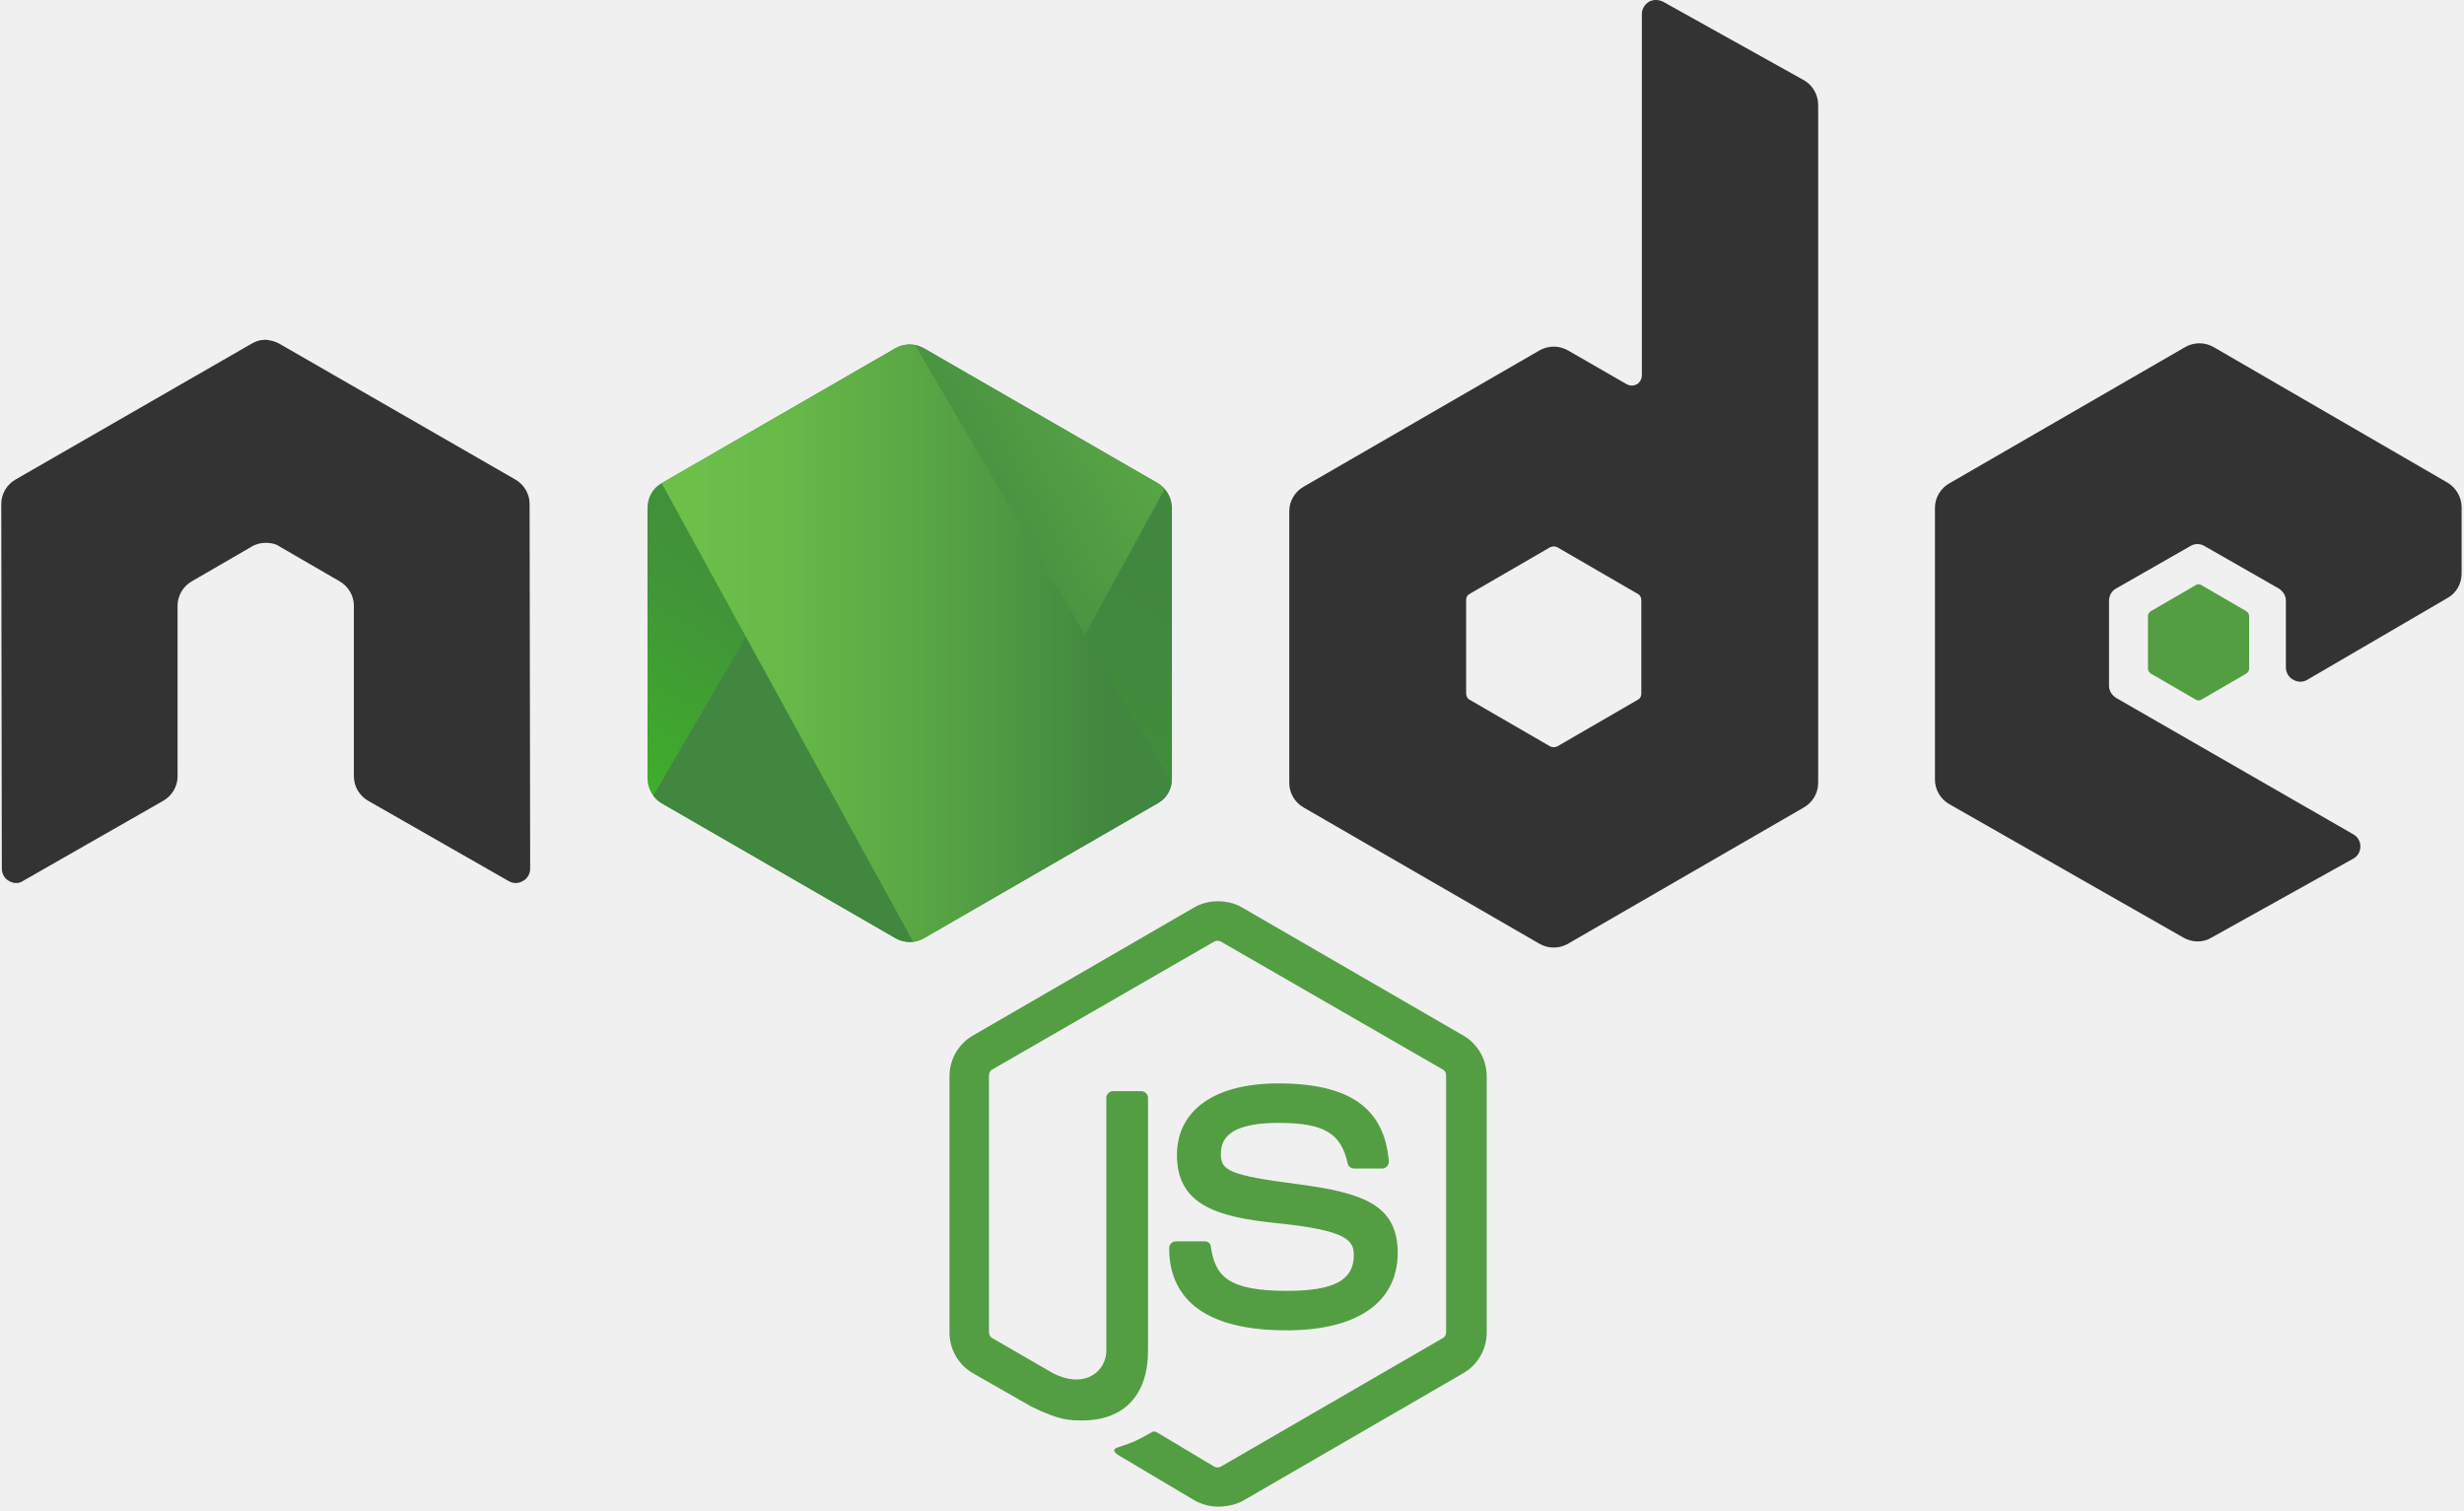
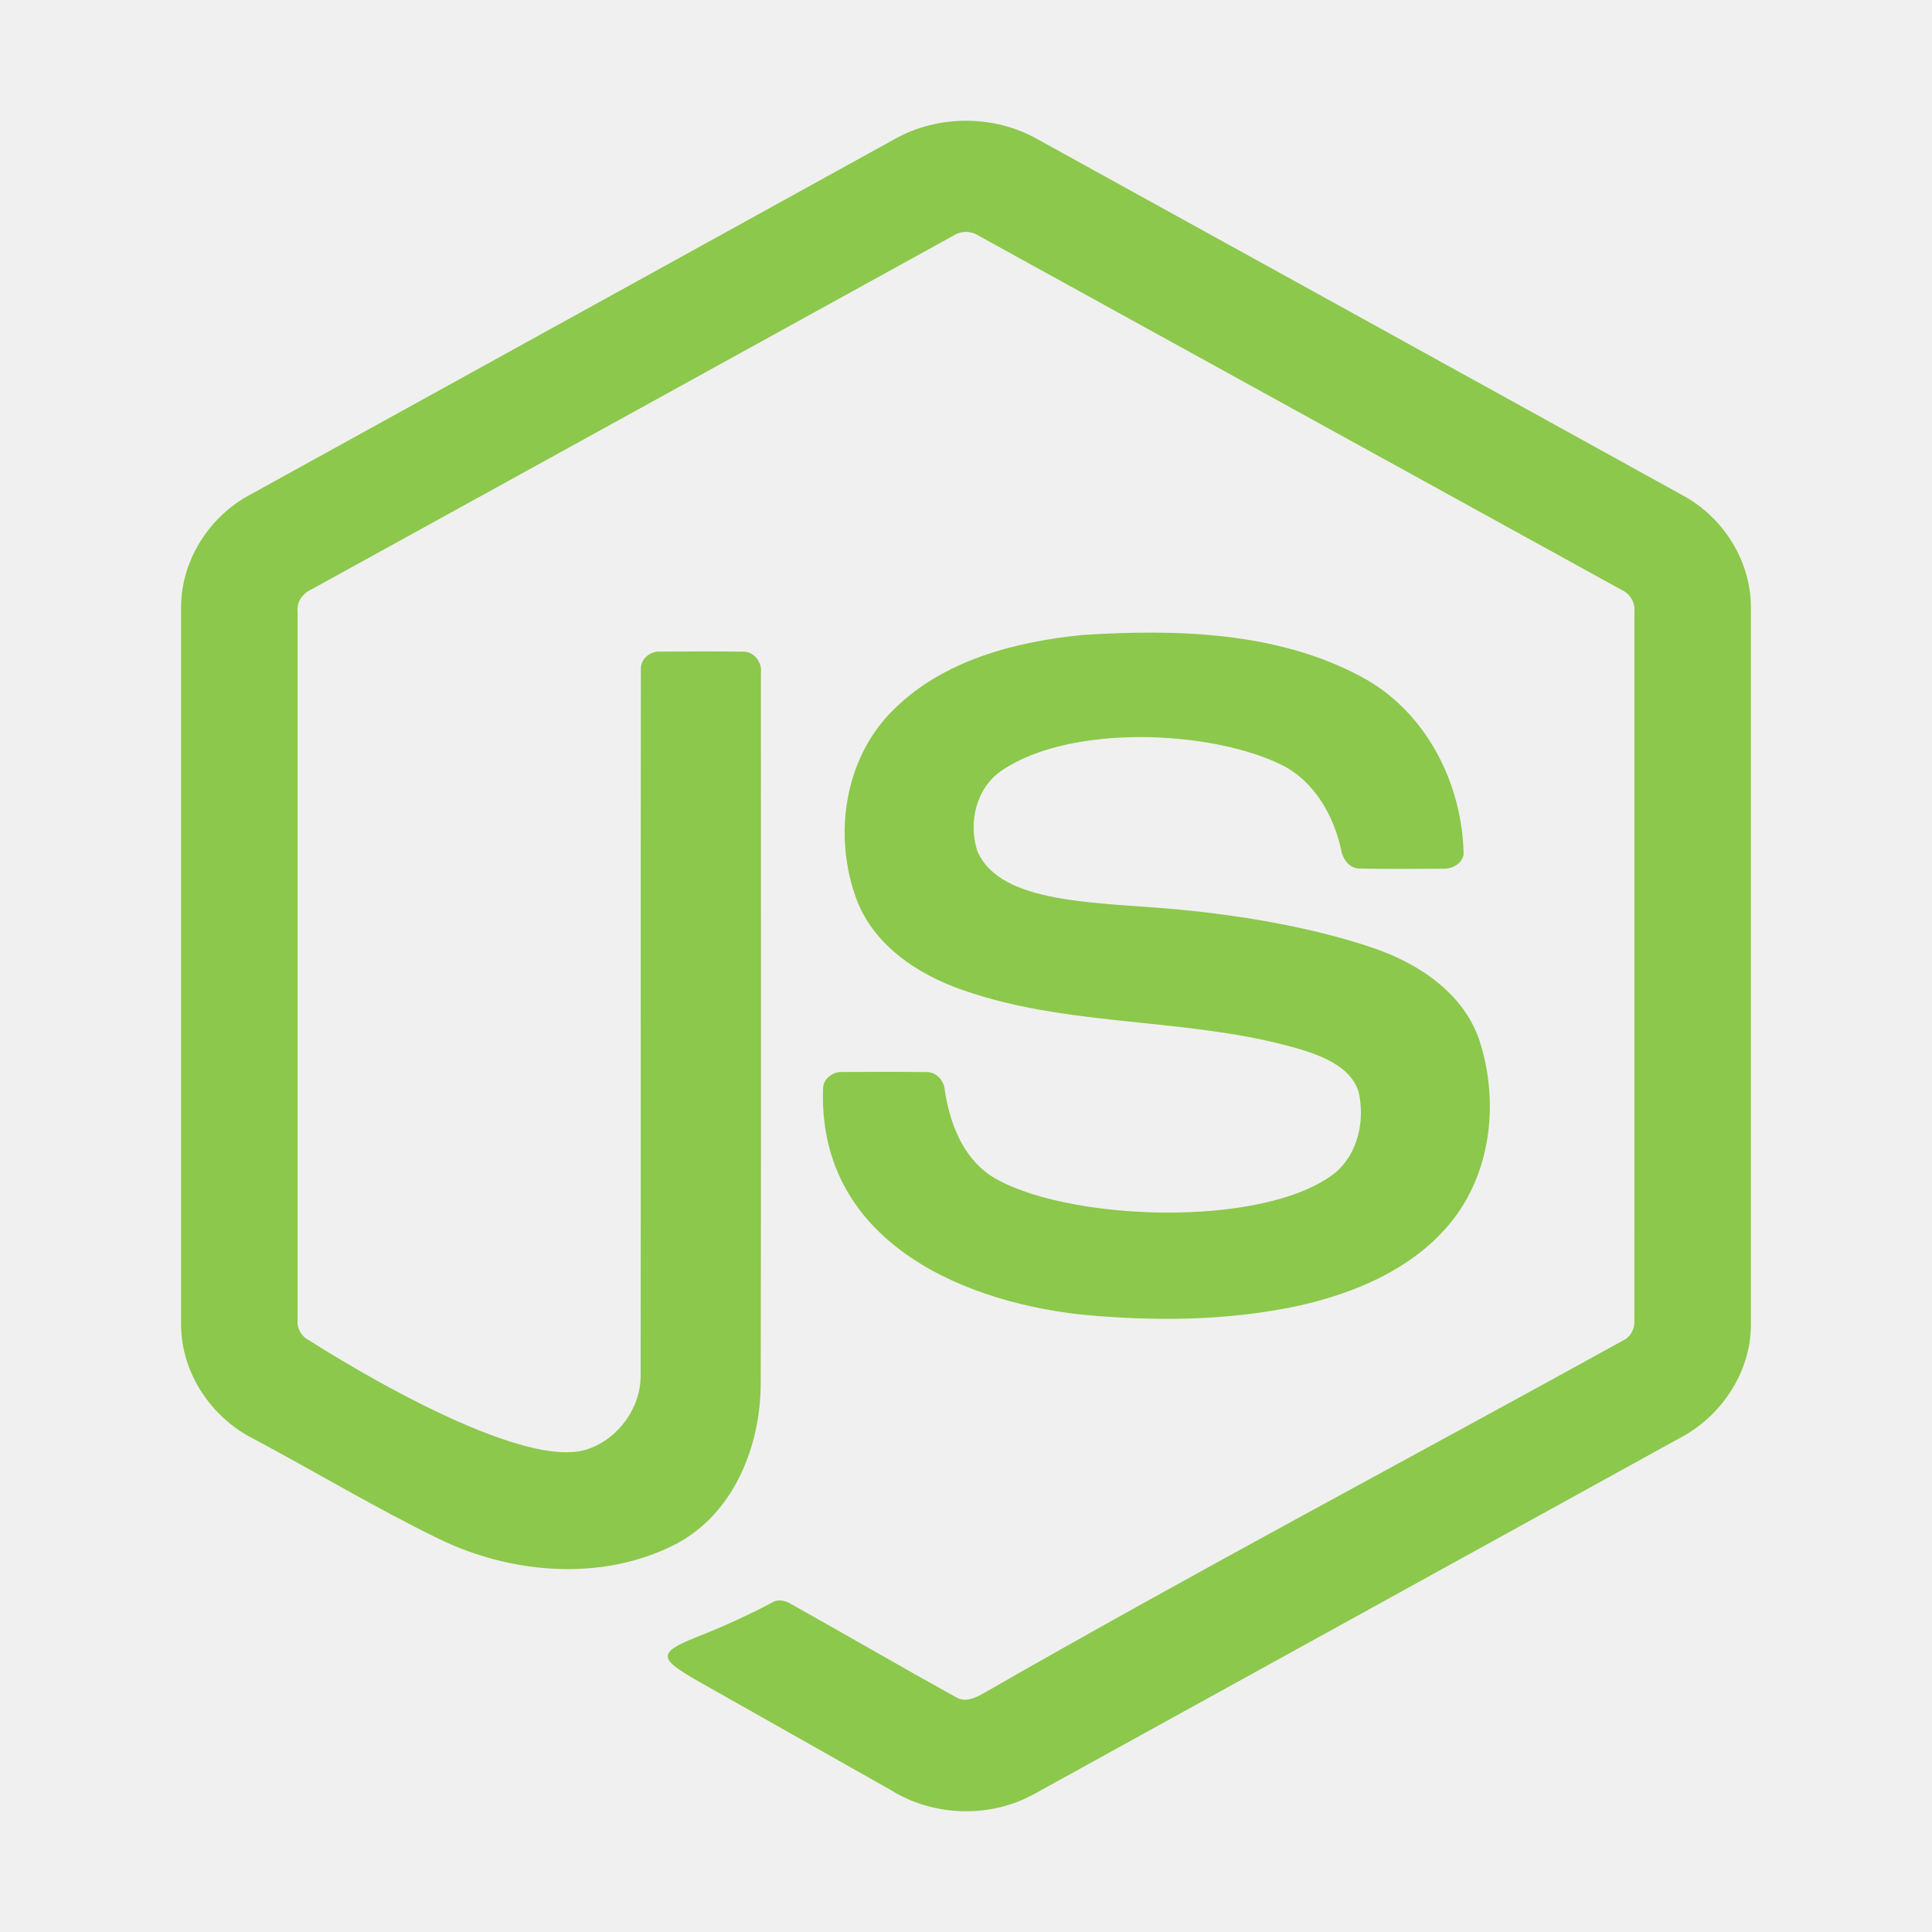
- <svg xmlns="http://www.w3.org/2000/svg" xmlns:xlink="http://www.w3.org/1999/xlink" width="2500" height="1533" viewBox="0 0 512 314" preserveAspectRatio="xMidYMid">
-   <defs>
-     <linearGradient x1="68.188%" y1="17.487%" x2="27.823%" y2="89.755%" id="b">
-       <stop stop-color="#41873F" offset="0%" />
-       <stop stop-color="#418B3D" offset="32.88%" />
-       <stop stop-color="#419637" offset="63.52%" />
-       <stop stop-color="#3FA92D" offset="93.19%" />
-       <stop stop-color="#3FAE2A" offset="100%" />
-     </linearGradient>
-     <path id="a" d="M57.903 1.85a5.957 5.957 0 0 0-5.894 0L3.352 29.933c-1.85 1.04-2.89 3.005-2.89 5.085v56.286c0 2.08 1.156 4.045 2.89 5.085l48.657 28.085a5.957 5.957 0 0 0 5.894 0l48.658-28.085c1.849-1.04 2.89-3.005 2.89-5.085V35.019c0-2.08-1.157-4.045-2.89-5.085L57.903 1.85z" />
-     <linearGradient x1="43.277%" y1="55.169%" x2="159.245%" y2="-18.306%" id="d">
-       <stop stop-color="#41873F" offset="13.76%" />
-       <stop stop-color="#54A044" offset="40.32%" />
-       <stop stop-color="#66B848" offset="71.36%" />
-       <stop stop-color="#6CC04A" offset="90.81%" />
-     </linearGradient>
-     <linearGradient x1="-4413.77%" y1="13.43%" x2="5327.93%" y2="13.43%" id="e">
-       <stop stop-color="#6CC04A" offset="9.192%" />
-       <stop stop-color="#66B848" offset="28.64%" />
-       <stop stop-color="#54A044" offset="59.68%" />
-       <stop stop-color="#41873F" offset="86.24%" />
-     </linearGradient>
-     <linearGradient x1="-4.389%" y1="49.997%" x2="101.499%" y2="49.997%" id="f">
-       <stop stop-color="#6CC04A" offset="9.192%" />
-       <stop stop-color="#66B848" offset="28.64%" />
-       <stop stop-color="#54A044" offset="59.68%" />
-       <stop stop-color="#41873F" offset="86.24%" />
-     </linearGradient>
-     <linearGradient x1="-9713.77%" y1="36.21%" x2="27.93%" y2="36.21%" id="g">
-       <stop stop-color="#6CC04A" offset="9.192%" />
-       <stop stop-color="#66B848" offset="28.64%" />
-       <stop stop-color="#54A044" offset="59.68%" />
-       <stop stop-color="#41873F" offset="86.24%" />
-     </linearGradient>
-     <linearGradient x1="-103.861%" y1="50.275%" x2="100.797%" y2="50.275%" id="h">
-       <stop stop-color="#6CC04A" offset="9.192%" />
-       <stop stop-color="#66B848" offset="28.64%" />
-       <stop stop-color="#54A044" offset="59.68%" />
-       <stop stop-color="#41873F" offset="86.24%" />
-     </linearGradient>
-     <linearGradient x1="130.613%" y1="-211.069%" x2="4.393%" y2="201.605%" id="i">
-       <stop stop-color="#41873F" offset="0%" />
-       <stop stop-color="#418B3D" offset="32.88%" />
-       <stop stop-color="#419637" offset="63.52%" />
-       <stop stop-color="#3FA92D" offset="93.19%" />
-       <stop stop-color="#3FAE2A" offset="100%" />
-     </linearGradient>
-   </defs>
-   <g fill="none">
-     <path d="M253.11 313.094c-1.733 0-3.351-.462-4.854-1.271l-15.371-9.13c-2.312-1.272-1.156-1.734-.462-1.965 3.12-1.04 3.698-1.272 6.934-3.12.347-.232.81-.116 1.156.115l11.789 7.05c.462.231 1.04.231 1.386 0l46.115-26.698c.462-.231.694-.694.694-1.271v-53.28c0-.579-.232-1.04-.694-1.272l-46.115-26.582c-.462-.232-1.04-.232-1.386 0l-46.115 26.582c-.462.231-.694.809-.694 1.271v53.28c0 .463.232 1.04.694 1.272l12.598 7.281c6.819 3.467 11.095-.578 11.095-4.623v-52.587c0-.693.578-1.387 1.387-1.387h5.894c.694 0 1.387.578 1.387 1.387v52.587c0 9.13-4.97 14.447-13.638 14.447-2.658 0-4.738 0-10.633-2.89l-12.135-6.934c-3.005-1.733-4.854-4.97-4.854-8.437v-53.28c0-3.467 1.849-6.704 4.854-8.437l46.114-26.698c2.89-1.618 6.82-1.618 9.709 0l46.114 26.698c3.005 1.733 4.855 4.97 4.855 8.437v53.28c0 3.467-1.85 6.704-4.855 8.437l-46.114 26.698c-1.503.694-3.236 1.04-4.854 1.04zm14.216-36.637c-20.225 0-24.386-9.246-24.386-17.105 0-.694.578-1.387 1.387-1.387h6.01c.693 0 1.271.462 1.271 1.156.925 6.125 3.583 9.13 15.834 9.13 9.708 0 13.87-2.196 13.87-7.397 0-3.005-1.157-5.2-16.297-6.703-12.598-1.272-20.457-4.045-20.457-14.1 0-9.362 7.86-14.91 21.035-14.91 14.793 0 22.075 5.086 23 16.18 0 .348-.116.694-.347 1.041-.232.231-.578.462-.925.462h-6.01c-.578 0-1.156-.462-1.271-1.04-1.387-6.356-4.97-8.437-14.447-8.437-10.633 0-11.905 3.699-11.905 6.472 0 3.352 1.503 4.392 15.834 6.241 14.216 1.85 20.92 4.508 20.92 14.447-.116 10.171-8.437 15.95-23.116 15.95z" fill="#539E43" />
-     <path d="M110.028 104.712c0-2.08-1.156-4.046-3.005-5.086l-49.004-28.2c-.81-.463-1.734-.694-2.658-.81h-.463c-.924 0-1.849.347-2.658.81l-49.004 28.2c-1.85 1.04-3.005 3.005-3.005 5.086l.116 75.817c0 1.04.578 2.08 1.502 2.543.925.578 2.08.578 2.89 0l29.125-16.643c1.849-1.04 3.005-3.005 3.005-5.085v-35.482c0-2.08 1.155-4.045 3.005-5.085l12.366-7.166c.925-.578 1.965-.81 3.005-.81 1.04 0 2.08.232 2.89.81l12.366 7.166c1.85 1.04 3.005 3.004 3.005 5.085v35.482c0 2.08 1.156 4.045 3.005 5.085l29.125 16.643c.925.578 2.08.578 3.005 0 .925-.463 1.503-1.503 1.503-2.543l-.116-75.817zM345.571.347c-.924-.463-2.08-.463-2.89 0-.924.578-1.502 1.502-1.502 2.542v75.125c0 .693-.346 1.386-1.04 1.849-.693.346-1.387.346-2.08 0l-12.251-7.05a5.957 5.957 0 0 0-5.895 0l-49.004 28.316c-1.849 1.04-3.005 3.005-3.005 5.085v56.516c0 2.08 1.156 4.046 3.005 5.086l49.004 28.316a5.957 5.957 0 0 0 5.895 0l49.004-28.316c1.849-1.04 3.005-3.005 3.005-5.086V21.844c0-2.196-1.156-4.16-3.005-5.201L345.572.347zm-4.507 143.776c0 .578-.231 1.04-.694 1.271l-16.758 9.708a1.714 1.714 0 0 1-1.503 0l-16.758-9.708c-.463-.231-.694-.809-.694-1.271v-19.417c0-.578.231-1.04.694-1.271l16.758-9.709a1.714 1.714 0 0 1 1.503 0l16.758 9.709c.463.23.694.809.694 1.271v19.417zM508.648 124.244c1.85-1.04 2.89-3.005 2.89-5.086v-13.753c0-2.08-1.156-4.045-2.89-5.085l-48.657-28.2a5.957 5.957 0 0 0-5.894 0l-49.004 28.315c-1.85 1.04-3.005 3.005-3.005 5.086v56.516c0 2.08 1.155 4.045 3.005 5.085l48.657 27.738c1.85 1.04 4.045 1.04 5.779 0L489 178.45c.925-.463 1.503-1.503 1.503-2.543 0-1.04-.578-2.08-1.503-2.543l-49.235-28.316c-.924-.577-1.502-1.502-1.502-2.542v-17.683c0-1.04.578-2.08 1.502-2.543l15.372-8.784a2.821 2.821 0 0 1 3.005 0l15.371 8.784c.925.578 1.503 1.502 1.503 2.543v13.869c0 1.04.578 2.08 1.502 2.542.925.578 2.08.578 3.005 0l29.125-16.99z" fill="#333" />
-     <path d="M456.293 121.586a1.05 1.05 0 0 1 1.155 0l9.362 5.432c.347.23.578.577.578 1.04v10.864c0 .462-.231.809-.578 1.04l-9.362 5.432a1.05 1.05 0 0 1-1.155 0l-9.362-5.432c-.347-.231-.578-.578-.578-1.04v-10.864c0-.463.231-.81.578-1.04l9.362-5.432z" fill="#539E43" />
-     <g transform="translate(134.068 70.501)">
-       <mask id="c" fill="#fff">
-         <use xlink:href="#a" />
-       </mask>
-       <use fill="url(#b)" xlink:href="#a" />
-       <g mask="url(#c)">
-         <path d="M51.893 1.85L3.121 29.933C1.27 30.974 0 32.94 0 35.02v56.286c0 1.387.578 2.658 1.502 3.698L56.285 1.156c-1.387-.231-3.005-.116-4.392.693zM56.632 125.053c.462-.116.925-.347 1.387-.578l48.773-28.085c1.85-1.04 3.005-3.005 3.005-5.085V35.019c0-1.502-.694-3.005-1.734-4.045l-51.43 94.079z" />
-         <path d="M106.676 29.934L57.788 1.85a8.025 8.025 0 0 0-1.503-.578L1.502 95.12a6.082 6.082 0 0 0 1.619 1.387l48.888 28.085c1.387.809 3.005 1.04 4.507.577l51.432-94.078c-.347-.462-.81-.81-1.272-1.156z" fill="url(#d)" />
-       </g>
-       <g mask="url(#c)">
-         <path d="M109.797 91.305V35.019c0-2.08-1.271-4.045-3.12-5.085L57.786 1.85a5.106 5.106 0 0 0-1.848-.693l53.511 91.42c.231-.347.347-.809.347-1.271zM3.12 29.934C1.272 30.974 0 32.94 0 35.02v56.286c0 2.08 1.387 4.045 3.12 5.085l48.889 28.085c1.156.693 2.427.925 3.814.693L3.467 29.818l-.346.116z" />
-         <path fill="url(#e)" fill-rule="evenodd" d="M50.391.809l-.693.347h.924l-.231-.347z" transform="translate(0 -9.246)" />
-         <path d="M106.792 105.636c1.387-.809 2.427-2.196 2.89-3.698L56.053 10.402c-1.387-.231-2.89-.116-4.16.693L3.351 39.065l52.355 95.465a8.057 8.057 0 0 0 2.196-.693l48.889-28.2z" fill="url(#f)" fill-rule="evenodd" transform="translate(0 -9.246)" />
-         <path fill="url(#g)" fill-rule="evenodd" d="M111.3 104.712l-.347-.578v.809l.346-.231z" transform="translate(0 -9.246)" />
-         <path d="M106.792 105.636l-48.773 28.085a6.973 6.973 0 0 1-2.196.693l.925 1.734 54.089-31.32v-.694l-1.387-2.312c-.231 1.618-1.271 3.005-2.658 3.814z" fill="url(#h)" fill-rule="evenodd" transform="translate(0 -9.246)" />
-         <path d="M106.792 105.636l-48.773 28.085a6.973 6.973 0 0 1-2.196.693l.925 1.734 54.089-31.32v-.694l-1.387-2.312c-.231 1.618-1.271 3.005-2.658 3.814z" fill="url(#i)" fill-rule="evenodd" transform="translate(0 -9.246)" />
-       </g>
-     </g>
-   </g>
+ <svg xmlns="http://www.w3.org/2000/svg" width="800px" height="800px" viewBox="0 0 32 32" fill="none">
+   <path d="M17.172 2.299C16.463 1.9 15.537 1.901 14.827 2.299C11.269 4.262 7.711 6.226 4.152 8.189C3.46 8.553 2.993 9.297 3 10.069V21.933C2.995 22.72 3.486 23.471 4.197 23.83C5.219 24.374 6.212 24.973 7.252 25.48C8.455 26.071 9.958 26.201 11.175 25.585C12.163 25.075 12.602 23.939 12.6 22.896C12.608 18.981 12.602 15.065 12.603 11.15C12.627 10.976 12.496 10.79 12.306 10.794C11.852 10.787 11.396 10.79 10.942 10.793C10.77 10.776 10.602 10.919 10.615 11.092C10.609 14.982 10.616 18.873 10.611 22.764C10.621 23.302 10.258 23.82 9.739 24.001C8.541 24.421 5.122 22.201 5.122 22.201C4.997 22.143 4.917 22.007 4.929 21.872C4.929 17.958 4.93 14.043 4.929 10.13C4.912 9.972 5.009 9.83 5.154 9.765C8.7 7.813 12.245 5.857 15.791 3.903C15.914 3.821 16.086 3.821 16.209 3.904C19.755 5.857 23.3 7.812 26.847 9.764C26.993 9.828 27.086 9.973 27.071 10.13C27.07 14.043 27.072 17.958 27.07 21.871C27.08 22.01 27.009 22.144 26.879 22.205C23.366 24.146 19.813 26.025 16.331 28.023C16.18 28.11 16.008 28.209 15.837 28.113C14.922 27.606 14.017 27.08 13.105 26.569C13.006 26.507 12.879 26.48 12.776 26.55C12.367 26.765 11.982 26.94 11.512 27.126C10.852 27.387 10.958 27.494 11.553 27.84C12.62 28.444 13.689 29.046 14.756 29.65C15.459 30.089 16.402 30.12 17.128 29.715C20.686 27.754 24.244 25.79 27.803 23.829C28.511 23.468 29.005 22.72 29 21.933V10.069C29.007 9.313 28.558 8.582 27.886 8.213C24.316 6.239 20.744 4.271 17.172 2.299Z" fill="#8CC84B" />
+   <path d="M22.542 11.206C21.145 10.459 19.484 10.419 17.931 10.517C16.81 10.628 15.631 10.937 14.814 11.741C13.976 12.549 13.794 13.854 14.192 14.909C14.477 15.654 15.195 16.139 15.937 16.395C16.893 16.733 17.898 16.837 18.903 16.941C19.819 17.037 20.736 17.132 21.616 17.404C21.976 17.523 22.395 17.706 22.506 18.097C22.607 18.561 22.496 19.1 22.119 19.422C20.924 20.368 17.598 20.223 16.417 19.478C15.939 19.161 15.733 18.599 15.649 18.064C15.64 17.897 15.506 17.744 15.325 17.757C14.871 17.752 14.418 17.753 13.964 17.756C13.806 17.743 13.642 17.856 13.633 18.017C13.54 20.469 15.791 21.538 17.904 21.773C19.111 21.888 20.344 21.881 21.533 21.622C22.426 21.419 23.322 21.044 23.937 20.356C24.695 19.52 24.844 18.275 24.504 17.233C24.244 16.456 23.501 15.957 22.742 15.701C21.709 15.347 20.484 15.156 19.549 15.067C18.189 14.938 16.573 14.991 16.188 14.097C16.035 13.629 16.165 13.048 16.595 12.76C17.733 11.989 20.048 12.091 21.227 12.668C21.767 12.938 22.081 13.495 22.21 14.056C22.234 14.222 22.345 14.394 22.536 14.386C22.987 14.396 23.437 14.389 23.887 14.389C24.042 14.4 24.212 14.313 24.242 14.155C24.223 12.981 23.623 11.779 22.542 11.206Z" fill="#8CC84B" />
</svg>
